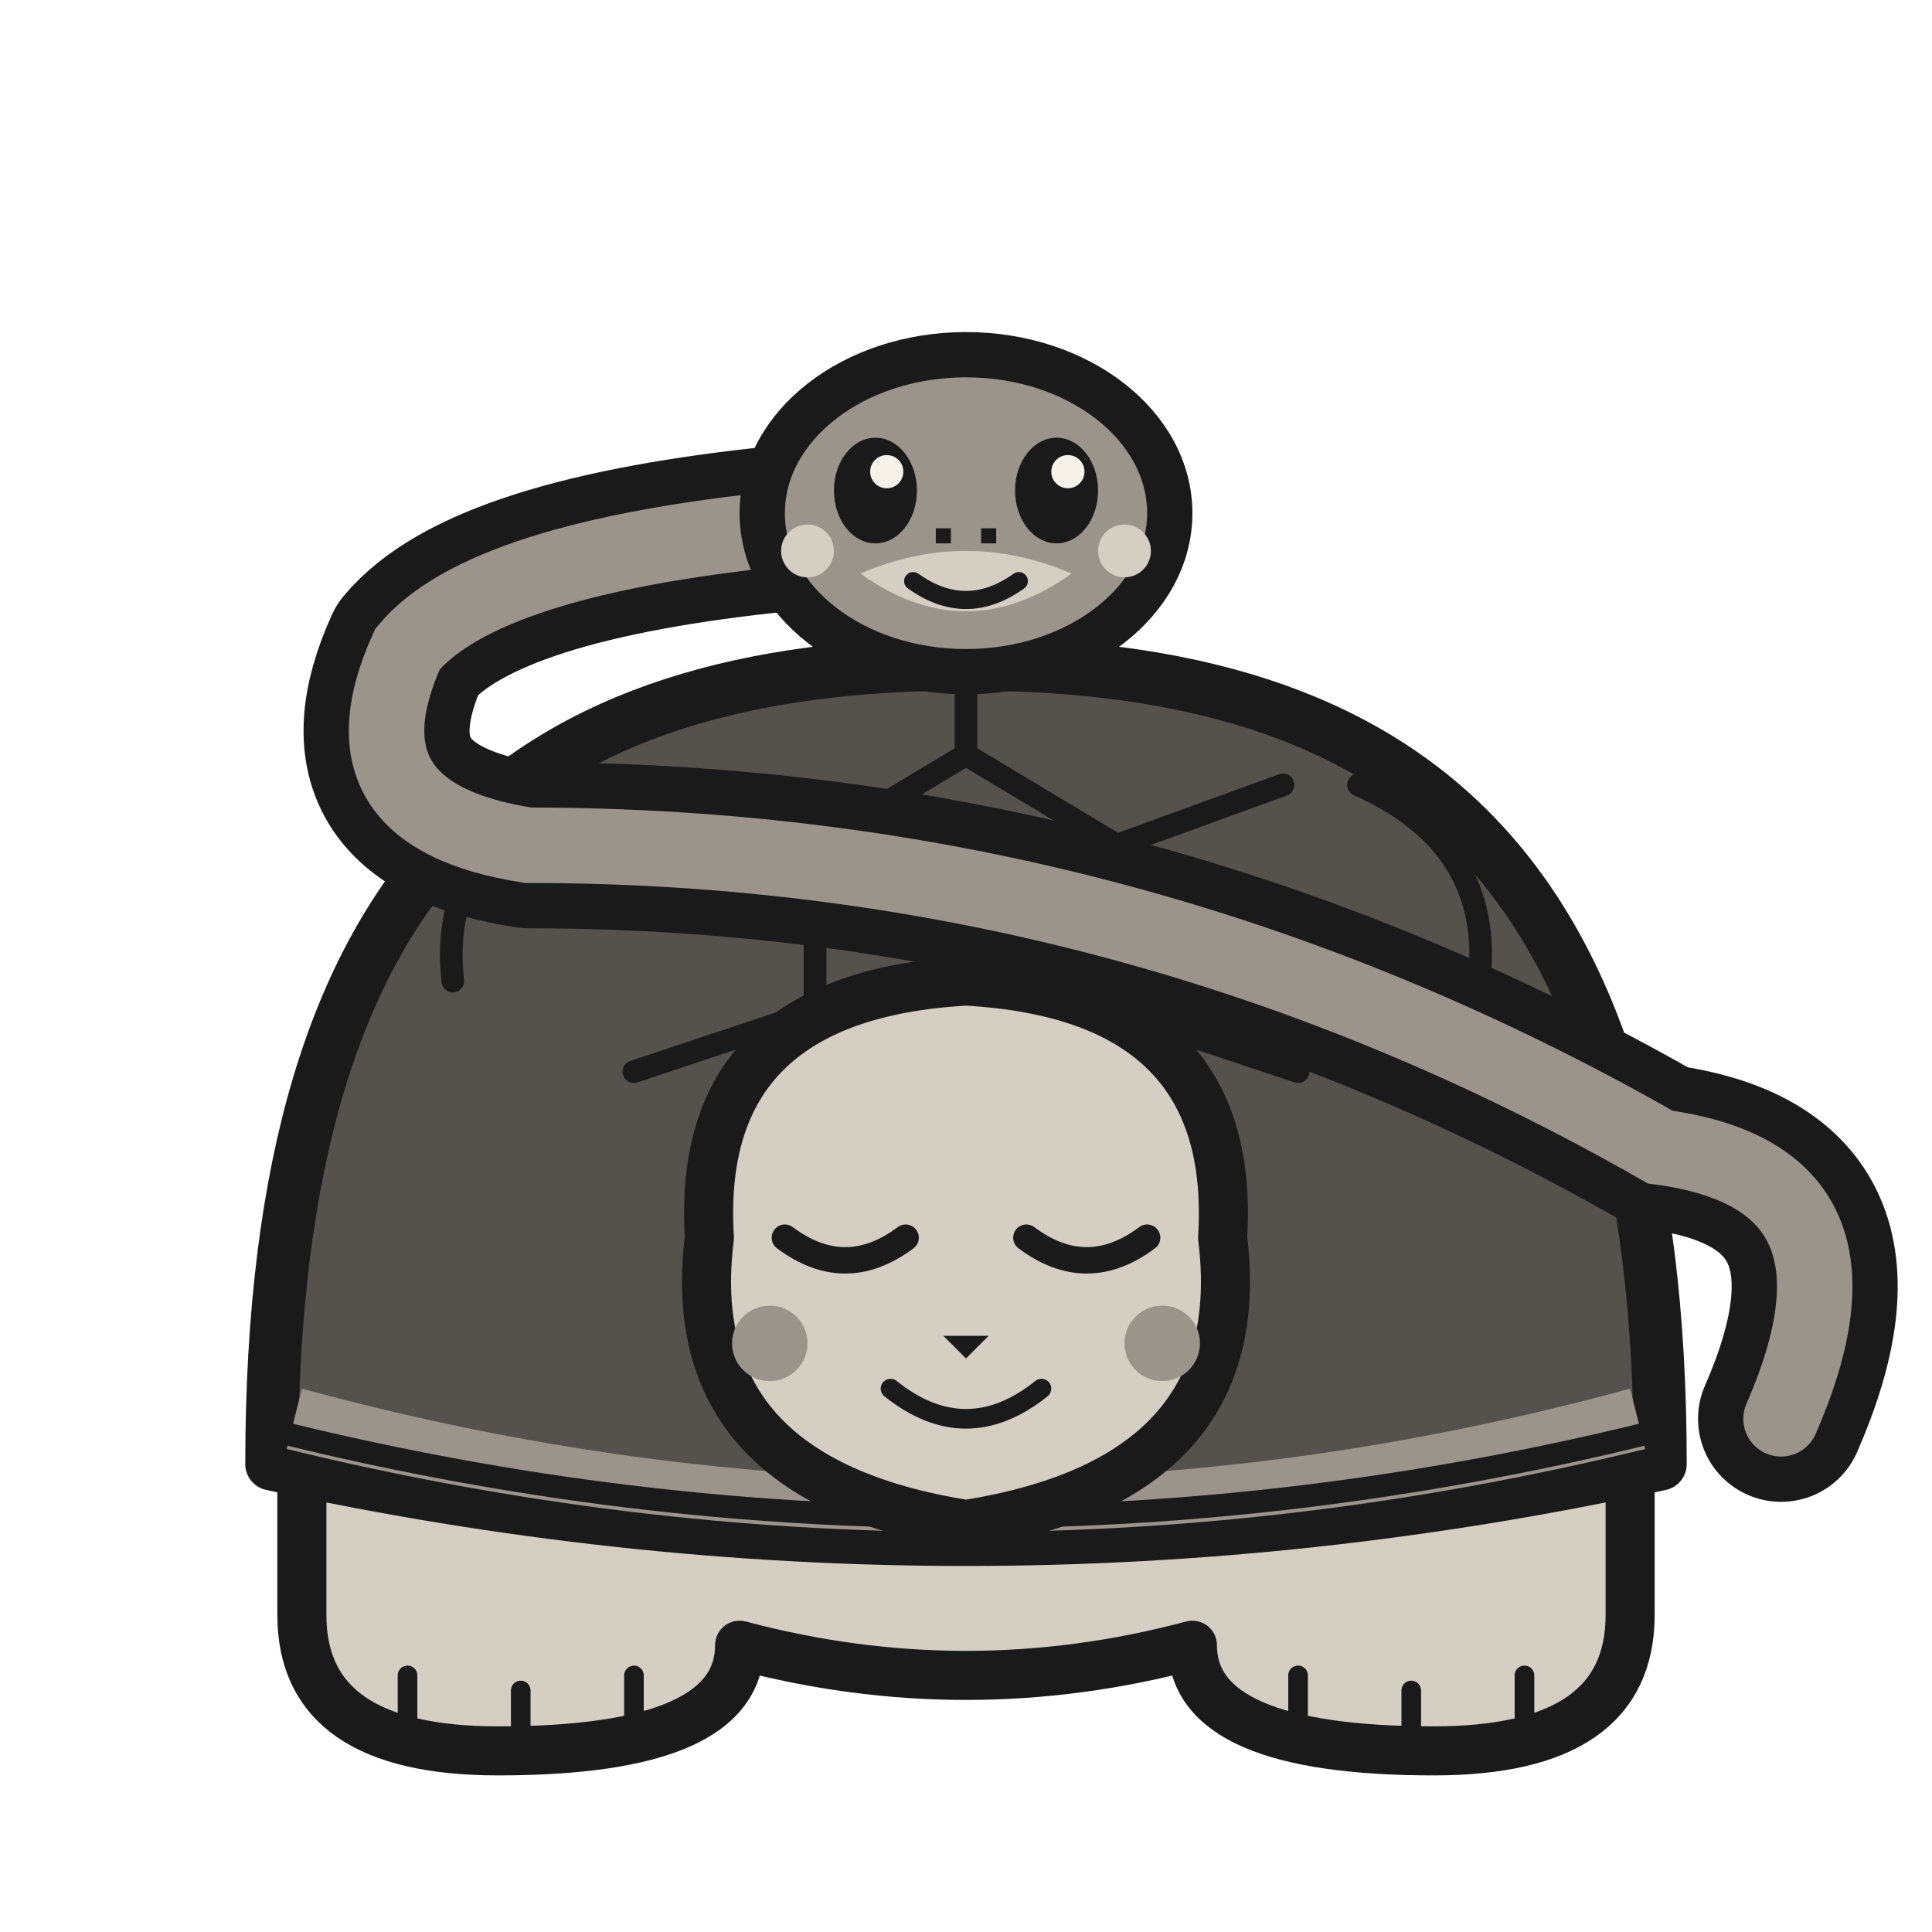
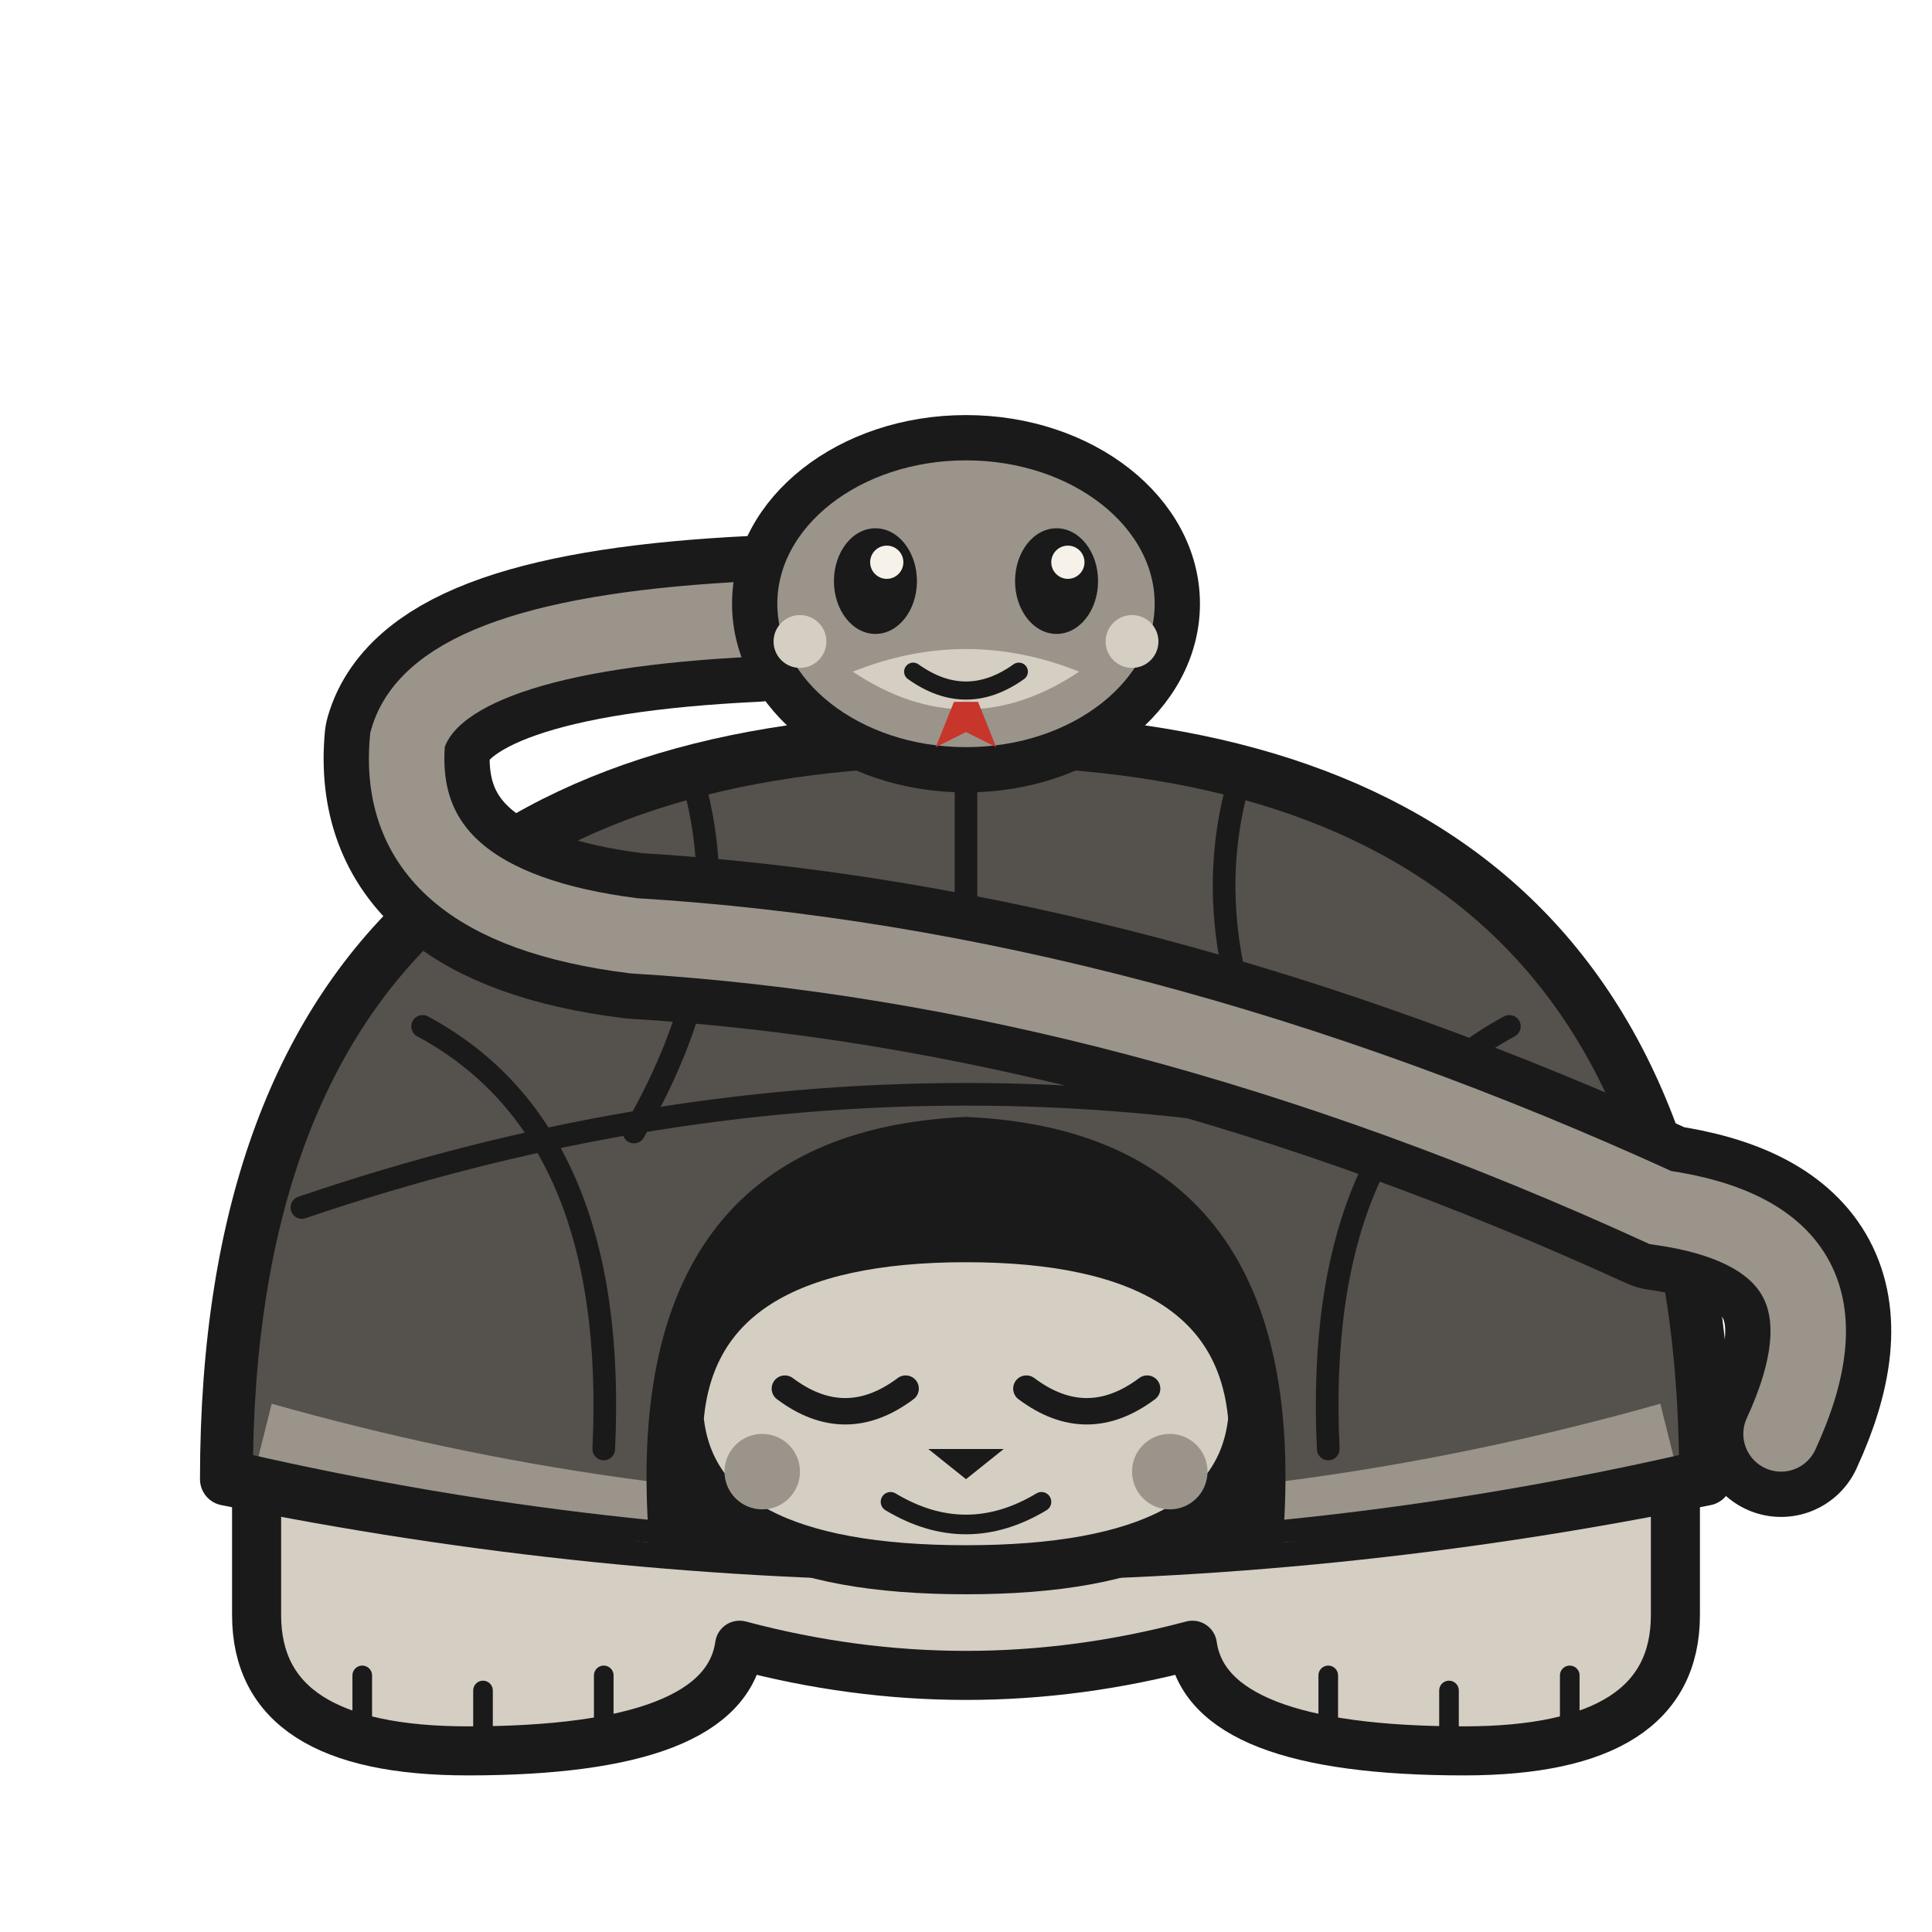
<svg xmlns="http://www.w3.org/2000/svg" viewBox="0 0 256 256">
  <style>.i{fill:#1b1a1a}.p{fill:#f6f2e9}.l{fill:#d4cec3}.m{fill:#9a948b}.d{fill:#55514c}.v{fill:#c8352b}.s{stroke:#1b1a1a;stroke-linejoin:round;stroke-linecap:round}</style>
-   <path class="s l" stroke-width="6.5" d="M40 176L40 214Q40 232 66 232Q98 232 98 218Q128 226 158 218Q158 232 190 232Q216 232 216 214L216 176Z" />
+   <path class="s l" stroke-width="6.5" d="M34 176L34 214Q34 232 62 232Q96 232 98 218Q128 226 158 218Q160 232 194 232Q222 232 222 214L222 176Z" />
  <g>
-     <path class="s" fill="none" stroke-width="2.6" d="M54 222V232M69 224V232M84 222V232" />
+     <path class="s" fill="none" stroke-width="2.6" d="M48 222V232M64 224V232M80 222V232" />
  </g>
  <g transform="translate(256 0) scale(-1 1)">
-     <path class="s" fill="none" stroke-width="2.6" d="M54 222V232M69 224V232M84 222V232" />
+     <path class="s" fill="none" stroke-width="2.6" d="M48 222V232M64 224V232M80 222V232" />
  </g>
-   <path class="s d" stroke-width="7" d="M36 194C36 114 70 88 128 88C186 88 220 114 220 194Q128 214 36 194Z" />
-   <path class="m" d="M40 184Q128 208 216 184L218 192Q128 214 38 192Z" />
-   <path class="s" fill="none" stroke="#9a948b" stroke-width="3" d="M108 112L128 100L148 112L148 134L128 146L108 134ZM108 112L86 104M148 112L170 104M108 134L84 142M148 134L172 142M128 100V88" />
-   <path class="s" fill="none" stroke="#9a948b" stroke-width="3" d="M60 130Q58 112 76 104M196 130Q198 112 180 104" />
-   <path class="s" fill="none" stroke-width="3" d="M38 190Q128 212 218 190" />
-   <path class="s l" stroke-width="6.5" d="M94 164Q92 132 128 130Q164 132 162 164Q166 196 128 202Q90 196 94 164Z" />
-   <path class="s" fill="none" stroke-width="3.5" d="M104 164Q112 170 120 164M136 164Q144 170 152 164" />
-   <path class="i" d="M125 177h6l-3 3z" />
-   <path class="s" fill="none" stroke-width="2.6" d="M118 184Q128 192 138 184" />
-   <circle class="m" cx="102" cy="178" r="5" />
-   <circle class="m" cx="154" cy="178" r="5" />
-   <path class="s" fill="none" stroke-width="22" d="M236 188Q250 156 220 152Q150 112 70 112Q44 108 54 86Q64 74 104 70" />
-   <path fill="none" stroke="#9a948b" stroke-width="10" stroke-linecap="round" d="M236 188Q250 156 220 152Q150 112 70 112Q44 108 54 86Q64 74 104 70" />
-   <path fill="none" stroke="#d4cec3" stroke-width="4" stroke-linecap="round" stroke-dasharray="1 9" d="M236 188Q250 156 220 152Q150 112 70 112Q44 108 54 86Q64 74 104 70" opacity="0" />
-   <path class="s" fill="none" stroke-width="2.4" d="M236 188Q250 156 220 152" opacity="0" />
-   <ellipse class="s m" stroke-width="6" cx="128" cy="68" rx="27" ry="21" />
-   <path class="l" d="M114 76Q128 86 142 76Q128 70 114 76Z" />
-   <ellipse class="i" cx="116" cy="65" rx="5.5" ry="7" />
-   <ellipse class="i" cx="140" cy="65" rx="5.5" ry="7" />
-   <circle class="p" cx="117.5" cy="62.5" r="2.2" />
-   <circle class="p" cx="141.5" cy="62.5" r="2.2" />
-   <path class="s" fill="none" stroke-width="2.4" d="M121 77Q128 82 135 77" />
-   <circle class="l" cx="107" cy="73" r="3.5" />
-   <circle class="l" cx="149" cy="73" r="3.5" />
-   <path class="i" d="M124 70h2v2h-2zM130 70h2v2h-2z" />
-   <path class="v" d="M127 82h2l1 6-2 -2-2 2z" opacity="0" />
+   <path class="s d" stroke-width="7" d="M30 196C30 124 70 98 128 98C186 98 226 124 226 196Q128 216 30 196Z" />
+   <path class="s" fill="none" stroke="#9a948b" stroke-width="3" d="M128 100V124M92 104Q98 126 84 150M164 104Q158 126 172 150M56 136Q82 150 80 192M200 136Q174 150 176 192M40 160Q128 130 216 160" opacity="1" />
+   <path class="m" d="M36 186Q128 212 220 186L222 194Q128 220 34 194Z" />
+   <path class="s" fill="none" stroke-width="3" d="M32 194Q128 216 224 194" />
+   <path class="s i" stroke-width="4" d="M88 204Q84 152 128 150Q172 152 168 204Z" />
+   <path class="s l" stroke-width="6.5" d="M90 188Q92 164 128 164Q164 164 166 188Q164 208 128 208Q92 208 90 188Z" />
+   <path class="s" fill="none" stroke-width="3.5" d="M104 184Q112 190 120 184M136 184Q144 190 152 184" />
+   <path class="i" d="M123 192h10l-5 4z" />
+   <path class="s" fill="none" stroke-width="2.6" d="M118 199Q128 205 138 199" />
+   <circle class="m" cx="101" cy="195" r="5" />
+   <circle class="m" cx="155" cy="195" r="5" />
+   <path class="s" fill="none" stroke-width="22" d="M236 190Q248 164 220 160Q150 128 84 124Q52 120 54 98Q58 84 100 82" />
+   <path fill="none" stroke="#9a948b" stroke-width="10" stroke-linecap="round" d="M236 190Q248 164 220 160Q150 128 84 124Q52 120 54 98Q58 84 100 82" />
+   <path fill="none" stroke="#55514c" stroke-width="3" stroke-dasharray="2 10" stroke-linecap="butt" d="M236 190Q248 164 220 160Q150 128 84 124Q52 120 54 98Q58 84 100 82" opacity="0.0" />
+   <ellipse class="s m" stroke-width="6" cx="128" cy="80" rx="28" ry="22" />
+   <path class="l" d="M113 89Q128 99 143 89Q128 83 113 89Z" />
+   <ellipse class="i" cx="116" cy="77" rx="5.5" ry="7" />
+   <ellipse class="i" cx="140" cy="77" rx="5.5" ry="7" />
+   <circle class="p" cx="117.5" cy="74.5" r="2.2" />
+   <circle class="p" cx="141.5" cy="74.5" r="2.2" />
+   <path class="s" fill="none" stroke-width="2.4" d="M121 89Q128 94 135 89" />
+   <circle class="l" cx="106" cy="85" r="3.5" />
+   <circle class="l" cx="150" cy="85" r="3.5" />
+   <path class="v" d="M126.4 93L124 99L128 97L132 99L129.6 93Z" />
</svg>
